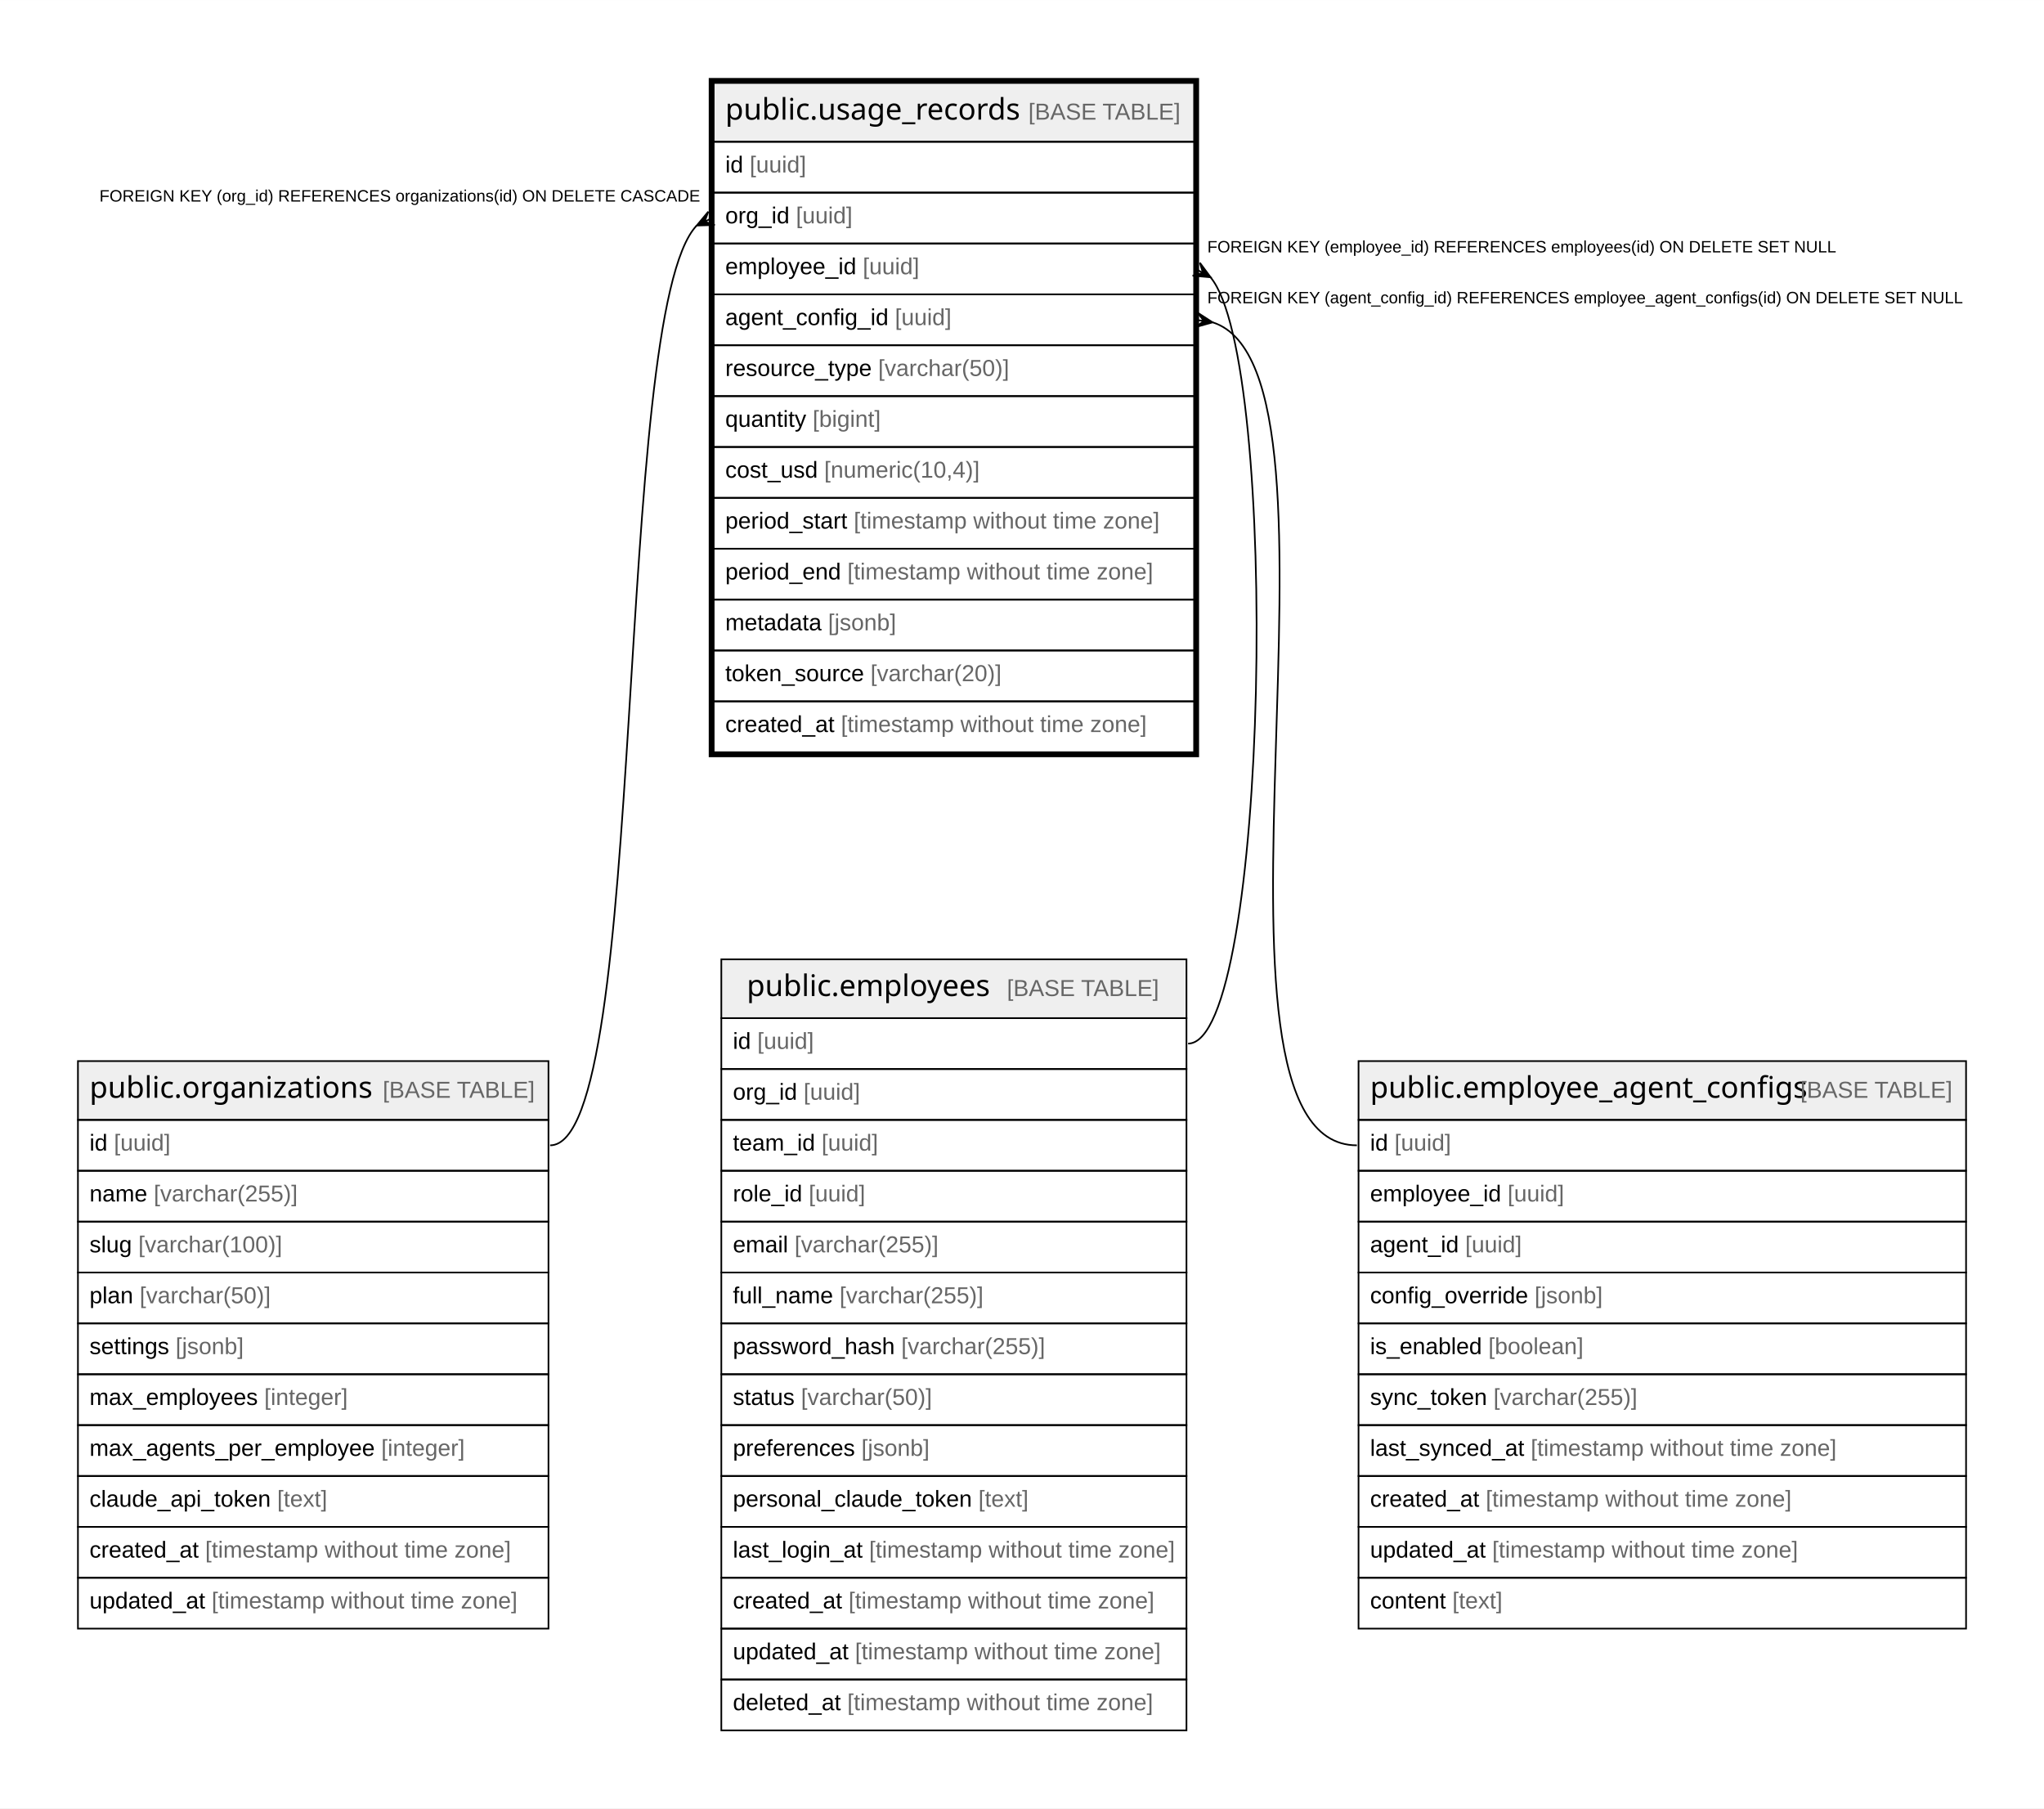
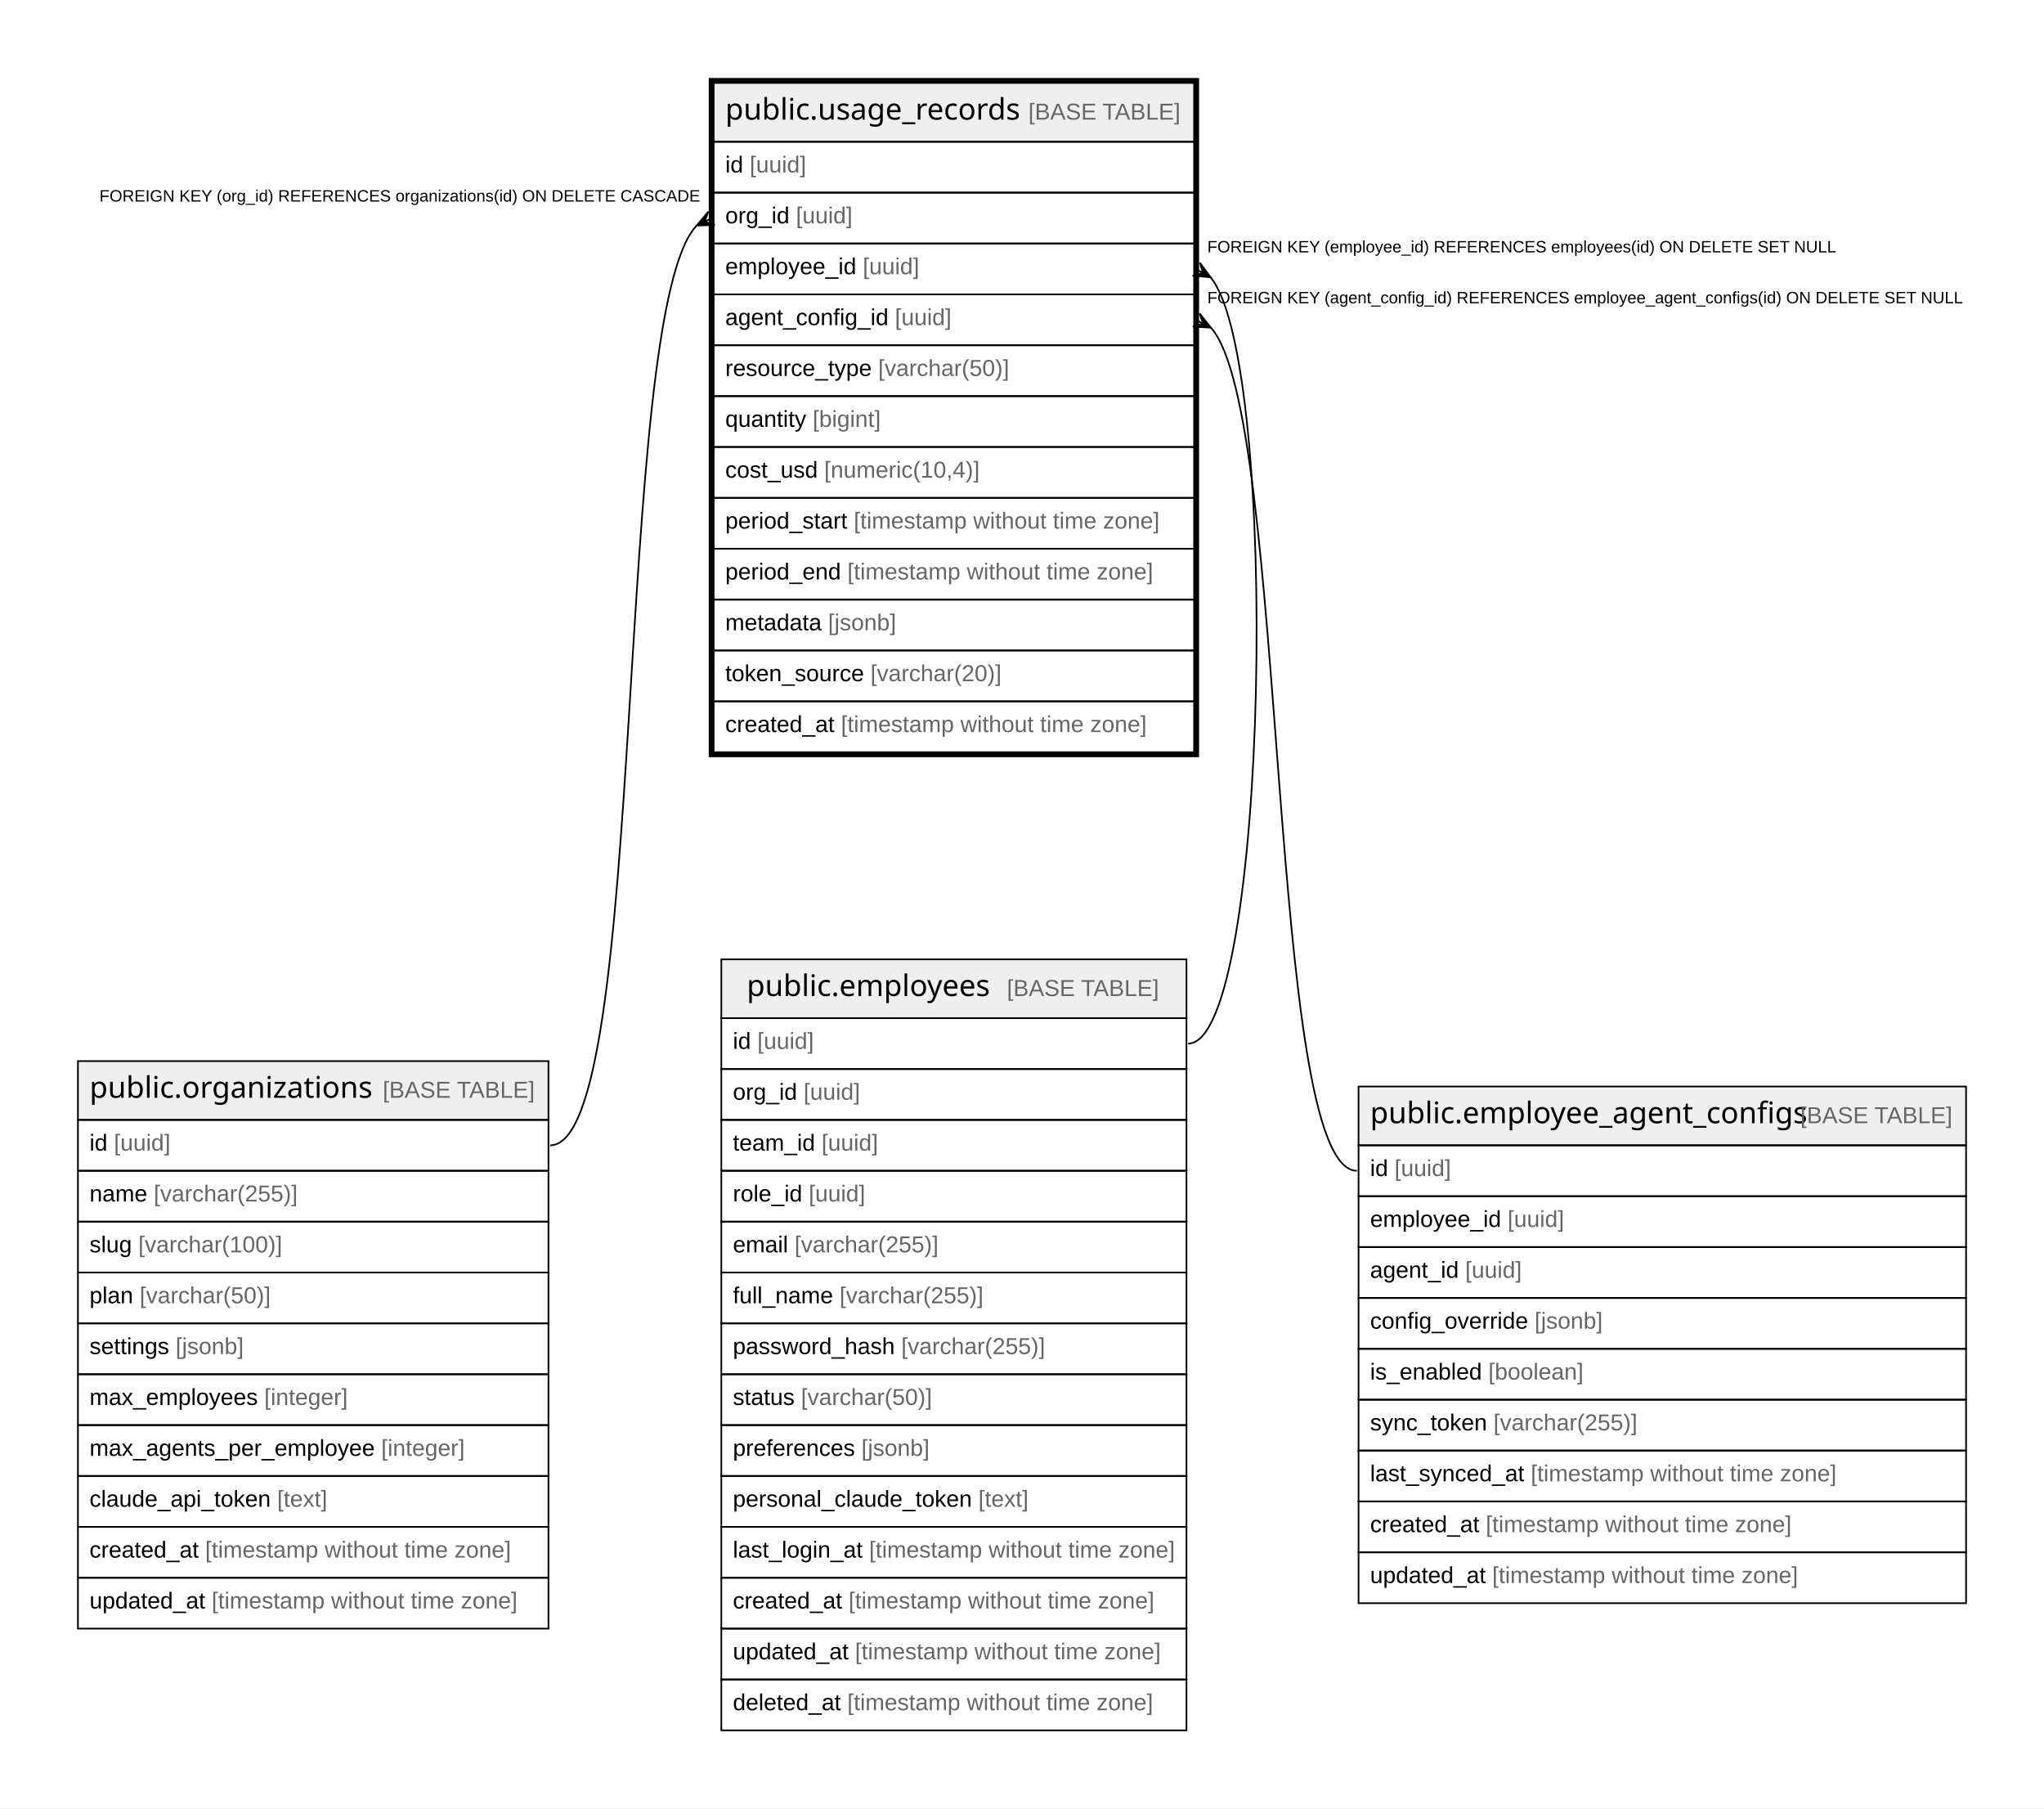
<svg xmlns="http://www.w3.org/2000/svg" width="1238pt" height="1095pt" viewBox="0.00 0.00 1237.83 1094.80">
  <g id="graph0" class="graph" transform="scale(1 1) rotate(0) translate(4 1090.8)">
    <polygon fill="white" stroke="none" points="-4,4 -4,-1090.8 1233.83,-1090.8 1233.83,4 -4,4" />
    <g id="node1" class="node">
      <polygon fill="#efefef" stroke="none" points="428.21,-1005 428.21,-1040.6 719.14,-1040.6 719.14,-1005 428.21,-1005" />
      <polygon fill="none" stroke="black" points="428.21,-1005 428.21,-1040.6 719.14,-1040.6 719.14,-1005 428.21,-1005" />
      <text text-anchor="start" x="435.21" y="-1018.4" font-family="Arial Bold" font-size="18.00">public.usage_records</text>
      <text text-anchor="start" x="587.65" y="-1018.4" font-family="Arial" font-size="14.00">    </text>
      <text text-anchor="start" x="618.77" y="-1018.4" font-family="Arial" font-size="14.00" fill="#666666">[BASE TABLE]</text>
      <polygon fill="none" stroke="black" points="428.21,-974.2 428.21,-1005 719.14,-1005 719.14,-974.2 428.21,-974.2" />
      <text text-anchor="start" x="435.21" y="-986.4" font-family="Arial" font-size="14.00">id </text>
      <text text-anchor="start" x="449.99" y="-986.4" font-family="Arial" font-size="14.00" fill="#666666">[uuid]</text>
      <polygon fill="none" stroke="black" points="428.21,-943.4 428.21,-974.2 719.14,-974.2 719.14,-943.4 428.21,-943.4" />
      <text text-anchor="start" x="435.21" y="-955.6" font-family="Arial" font-size="14.00">org_id </text>
      <text text-anchor="start" x="478.01" y="-955.6" font-family="Arial" font-size="14.00" fill="#666666">[uuid]</text>
      <polygon fill="none" stroke="black" points="428.21,-912.6 428.21,-943.4 719.14,-943.4 719.14,-912.6 428.21,-912.6" />
      <text text-anchor="start" x="435.21" y="-924.8" font-family="Arial" font-size="14.00">employee_id </text>
      <text text-anchor="start" x="518.48" y="-924.8" font-family="Arial" font-size="14.00" fill="#666666">[uuid]</text>
      <polygon fill="none" stroke="black" points="428.21,-881.8 428.21,-912.6 719.14,-912.6 719.14,-881.8 428.21,-881.8" />
      <text text-anchor="start" x="435.21" y="-894" font-family="Arial" font-size="14.00">agent_config_id </text>
      <text text-anchor="start" x="537.96" y="-894" font-family="Arial" font-size="14.00" fill="#666666">[uuid]</text>
      <polygon fill="none" stroke="black" points="428.21,-851 428.21,-881.8 719.14,-881.8 719.14,-851 428.21,-851" />
      <text text-anchor="start" x="435.21" y="-863.2" font-family="Arial" font-size="14.00">resource_type </text>
      <text text-anchor="start" x="527.81" y="-863.2" font-family="Arial" font-size="14.00" fill="#666666">[varchar(50)]</text>
      <polygon fill="none" stroke="black" points="428.21,-820.2 428.21,-851 719.14,-851 719.14,-820.2 428.21,-820.2" />
      <text text-anchor="start" x="435.21" y="-832.4" font-family="Arial" font-size="14.00">quantity </text>
      <text text-anchor="start" x="488.13" y="-832.4" font-family="Arial" font-size="14.00" fill="#666666">[bigint]</text>
      <polygon fill="none" stroke="black" points="428.21,-789.4 428.21,-820.2 719.14,-820.2 719.14,-789.4 428.21,-789.4" />
      <text text-anchor="start" x="435.21" y="-801.6" font-family="Arial" font-size="14.00">cost_usd </text>
      <text text-anchor="start" x="495.13" y="-801.6" font-family="Arial" font-size="14.00" fill="#666666">[numeric(10,4)]</text>
      <polygon fill="none" stroke="black" points="428.21,-758.6 428.21,-789.4 719.14,-789.4 719.14,-758.6 428.21,-758.6" />
      <text text-anchor="start" x="435.21" y="-770.8" font-family="Arial" font-size="14.00">period_start </text>
      <text text-anchor="start" x="513.03" y="-770.8" font-family="Arial" font-size="14.00" fill="#666666">[timestamp without time zone]</text>
      <polygon fill="none" stroke="black" points="428.21,-727.8 428.21,-758.6 719.14,-758.6 719.14,-727.8 428.21,-727.8" />
      <text text-anchor="start" x="435.21" y="-740" font-family="Arial" font-size="14.00">period_end </text>
      <text text-anchor="start" x="509.16" y="-740" font-family="Arial" font-size="14.00" fill="#666666">[timestamp without time zone]</text>
      <polygon fill="none" stroke="black" points="428.21,-697 428.21,-727.8 719.14,-727.8 719.14,-697 428.21,-697" />
      <text text-anchor="start" x="435.21" y="-709.2" font-family="Arial" font-size="14.00">metadata </text>
      <text text-anchor="start" x="497.47" y="-709.2" font-family="Arial" font-size="14.00" fill="#666666">[jsonb]</text>
      <polygon fill="none" stroke="black" points="428.21,-666.2 428.21,-697 719.14,-697 719.14,-666.2 428.21,-666.2" />
      <text text-anchor="start" x="435.21" y="-678.4" font-family="Arial" font-size="14.00">token_source </text>
      <text text-anchor="start" x="523.15" y="-678.4" font-family="Arial" font-size="14.00" fill="#666666">[varchar(20)]</text>
      <polygon fill="none" stroke="black" points="428.21,-635.4 428.21,-666.2 719.14,-666.2 719.14,-635.4 428.21,-635.4" />
      <text text-anchor="start" x="435.21" y="-647.6" font-family="Arial" font-size="14.00">created_at </text>
      <text text-anchor="start" x="505.26" y="-647.6" font-family="Arial" font-size="14.00" fill="#666666">[timestamp without time zone]</text>
      <polygon fill="none" stroke="black" stroke-width="3" points="426.71,-633.9 426.71,-1042.1 720.64,-1042.1 720.64,-633.9 426.71,-633.9" />
    </g>
    <g id="node2" class="node">
      <polygon fill="#efefef" stroke="none" points="43.2,-412.8 43.2,-448.4 328.15,-448.4 328.15,-412.8 43.2,-412.8" />
      <polygon fill="none" stroke="black" points="43.2,-412.8 43.2,-448.4 328.15,-448.4 328.15,-412.8 43.2,-412.8" />
      <text text-anchor="start" x="50.2" y="-426.2" font-family="Arial Bold" font-size="18.00">public.organizations</text>
      <text text-anchor="start" x="196.66" y="-426.2" font-family="Arial" font-size="14.00">    </text>
      <text text-anchor="start" x="227.78" y="-426.2" font-family="Arial" font-size="14.00" fill="#666666">[BASE TABLE]</text>
      <polygon fill="none" stroke="black" points="43.2,-382 43.2,-412.8 328.15,-412.8 328.15,-382 43.2,-382" />
      <text text-anchor="start" x="50.2" y="-394.2" font-family="Arial" font-size="14.00">id </text>
      <text text-anchor="start" x="64.99" y="-394.2" font-family="Arial" font-size="14.00" fill="#666666">[uuid]</text>
      <polygon fill="none" stroke="black" points="43.2,-351.2 43.2,-382 328.15,-382 328.15,-351.2 43.2,-351.2" />
      <text text-anchor="start" x="50.2" y="-363.4" font-family="Arial" font-size="14.00">name </text>
      <text text-anchor="start" x="89.11" y="-363.4" font-family="Arial" font-size="14.00" fill="#666666">[varchar(255)]</text>
      <polygon fill="none" stroke="black" points="43.2,-320.4 43.2,-351.2 328.15,-351.2 328.15,-320.4 43.2,-320.4" />
      <text text-anchor="start" x="50.2" y="-332.6" font-family="Arial" font-size="14.00">slug </text>
      <text text-anchor="start" x="79.77" y="-332.6" font-family="Arial" font-size="14.00" fill="#666666">[varchar(100)]</text>
      <polygon fill="none" stroke="black" points="43.2,-289.6 43.2,-320.4 328.15,-320.4 328.15,-289.6 43.2,-289.6" />
      <text text-anchor="start" x="50.2" y="-301.8" font-family="Arial" font-size="14.00">plan </text>
      <text text-anchor="start" x="80.56" y="-301.8" font-family="Arial" font-size="14.00" fill="#666666">[varchar(50)]</text>
      <polygon fill="none" stroke="black" points="43.2,-258.8 43.2,-289.6 328.15,-289.6 328.15,-258.8 43.2,-258.8" />
      <text text-anchor="start" x="50.2" y="-271" font-family="Arial" font-size="14.00">settings </text>
      <text text-anchor="start" x="102.34" y="-271" font-family="Arial" font-size="14.00" fill="#666666">[jsonb]</text>
      <polygon fill="none" stroke="black" points="43.2,-228 43.2,-258.8 328.15,-258.8 328.15,-228 43.2,-228" />
      <text text-anchor="start" x="50.2" y="-240.2" font-family="Arial" font-size="14.00">max_employees </text>
      <text text-anchor="start" x="156.03" y="-240.2" font-family="Arial" font-size="14.00" fill="#666666">[integer]</text>
      <polygon fill="none" stroke="black" points="43.2,-197.2 43.2,-228 328.15,-228 328.15,-197.2 43.2,-197.2" />
      <text text-anchor="start" x="50.2" y="-209.4" font-family="Arial" font-size="14.00">max_agents_per_employee </text>
      <text text-anchor="start" x="226.87" y="-209.4" font-family="Arial" font-size="14.00" fill="#666666">[integer]</text>
      <polygon fill="none" stroke="black" points="43.2,-166.4 43.2,-197.2 328.15,-197.2 328.15,-166.4 43.2,-166.4" />
      <text text-anchor="start" x="50.2" y="-178.6" font-family="Arial" font-size="14.00">claude_api_token </text>
      <text text-anchor="start" x="163.85" y="-178.6" font-family="Arial" font-size="14.00" fill="#666666">[text]</text>
      <polygon fill="none" stroke="black" points="43.2,-135.6 43.2,-166.4 328.15,-166.4 328.15,-135.6 43.2,-135.6" />
      <text text-anchor="start" x="50.2" y="-147.8" font-family="Arial" font-size="14.00">created_at </text>
      <text text-anchor="start" x="120.25" y="-147.8" font-family="Arial" font-size="14.00" fill="#666666">[timestamp without time zone]</text>
      <polygon fill="none" stroke="black" points="43.2,-104.8 43.2,-135.6 328.15,-135.6 328.15,-104.8 43.2,-104.8" />
      <text text-anchor="start" x="50.2" y="-117" font-family="Arial" font-size="14.00">updated_at </text>
      <text text-anchor="start" x="124.16" y="-117" font-family="Arial" font-size="14.00" fill="#666666">[timestamp without time zone]</text>
    </g>
    <g id="edge1" class="edge">
      <path fill="none" stroke="black" d="M417.93,-954.28C366.64,-901.15 389.13,-397.4 329.15,-397.4" />
      <polygon fill="black" stroke="black" points="417.92,-954.27 424.94,-962.7 422.71,-956.61 426.61,-958.51 426.61,-958.51 426.61,-958.51 422.71,-956.61 428.88,-954.61 417.92,-954.27" />
      <text text-anchor="start" x="56.22" y="-968.8" font-family="Arial" font-size="10.00">FOREIGN KEY (org_id) REFERENCES organizations(id) ON DELETE CASCADE</text>
    </g>
    <g id="node3" class="node">
      <polygon fill="#efefef" stroke="none" points="432.83,-474.4 432.83,-510 714.52,-510 714.52,-474.4 432.83,-474.4" />
      <polygon fill="none" stroke="black" points="432.83,-474.4 432.83,-510 714.52,-510 714.52,-474.4 432.83,-474.4" />
      <text text-anchor="start" x="448.2" y="-487.8" font-family="Arial Bold" font-size="18.00">public.employees</text>
      <text text-anchor="start" x="574.66" y="-487.8" font-family="Arial" font-size="14.00">    </text>
      <text text-anchor="start" x="605.78" y="-487.8" font-family="Arial" font-size="14.00" fill="#666666">[BASE TABLE]</text>
      <polygon fill="none" stroke="black" points="432.83,-443.6 432.83,-474.4 714.52,-474.4 714.52,-443.6 432.83,-443.6" />
      <text text-anchor="start" x="439.83" y="-455.8" font-family="Arial" font-size="14.00">id </text>
      <text text-anchor="start" x="454.62" y="-455.8" font-family="Arial" font-size="14.00" fill="#666666">[uuid]</text>
      <polygon fill="none" stroke="black" points="432.83,-412.8 432.83,-443.6 714.52,-443.6 714.52,-412.8 432.83,-412.8" />
      <text text-anchor="start" x="439.83" y="-425" font-family="Arial" font-size="14.00">org_id </text>
      <text text-anchor="start" x="482.64" y="-425" font-family="Arial" font-size="14.00" fill="#666666">[uuid]</text>
      <polygon fill="none" stroke="black" points="432.83,-382 432.83,-412.8 714.52,-412.8 714.52,-382 432.83,-382" />
      <text text-anchor="start" x="439.83" y="-394.2" font-family="Arial" font-size="14.00">team_id </text>
      <text text-anchor="start" x="493.53" y="-394.2" font-family="Arial" font-size="14.00" fill="#666666">[uuid]</text>
      <polygon fill="none" stroke="black" points="432.83,-351.2 432.83,-382 714.52,-382 714.52,-351.2 432.83,-351.2" />
      <text text-anchor="start" x="439.83" y="-363.4" font-family="Arial" font-size="14.00">role_id </text>
      <text text-anchor="start" x="485.75" y="-363.4" font-family="Arial" font-size="14.00" fill="#666666">[uuid]</text>
      <polygon fill="none" stroke="black" points="432.83,-320.4 432.83,-351.2 714.52,-351.2 714.52,-320.4 432.83,-320.4" />
      <text text-anchor="start" x="439.83" y="-332.6" font-family="Arial" font-size="14.00">email </text>
      <text text-anchor="start" x="477.18" y="-332.6" font-family="Arial" font-size="14.00" fill="#666666">[varchar(255)]</text>
      <polygon fill="none" stroke="black" points="432.83,-289.6 432.83,-320.4 714.52,-320.4 714.52,-289.6 432.83,-289.6" />
      <text text-anchor="start" x="439.83" y="-301.8" font-family="Arial" font-size="14.00">full_name </text>
      <text text-anchor="start" x="504.42" y="-301.8" font-family="Arial" font-size="14.00" fill="#666666">[varchar(255)]</text>
      <polygon fill="none" stroke="black" points="432.83,-258.8 432.83,-289.6 714.52,-289.6 714.52,-258.8 432.83,-258.8" />
      <text text-anchor="start" x="439.83" y="-271" font-family="Arial" font-size="14.00">password_hash </text>
      <text text-anchor="start" x="541.78" y="-271" font-family="Arial" font-size="14.00" fill="#666666">[varchar(255)]</text>
      <polygon fill="none" stroke="black" points="432.83,-228 432.83,-258.8 714.52,-258.8 714.52,-228 432.83,-228" />
      <text text-anchor="start" x="439.83" y="-240.2" font-family="Arial" font-size="14.00">status </text>
      <text text-anchor="start" x="481.07" y="-240.2" font-family="Arial" font-size="14.00" fill="#666666">[varchar(50)]</text>
      <polygon fill="none" stroke="black" points="432.83,-197.2 432.83,-228 714.52,-228 714.52,-197.2 432.83,-197.2" />
      <text text-anchor="start" x="439.83" y="-209.4" font-family="Arial" font-size="14.00">preferences </text>
      <text text-anchor="start" x="517.65" y="-209.4" font-family="Arial" font-size="14.00" fill="#666666">[jsonb]</text>
      <polygon fill="none" stroke="black" points="432.83,-166.4 432.83,-197.2 714.52,-197.2 714.52,-166.4 432.83,-166.4" />
      <text text-anchor="start" x="439.83" y="-178.6" font-family="Arial" font-size="14.00">personal_claude_token </text>
      <text text-anchor="start" x="588.5" y="-178.6" font-family="Arial" font-size="14.00" fill="#666666">[text]</text>
      <polygon fill="none" stroke="black" points="432.83,-135.6 432.83,-166.4 714.52,-166.4 714.52,-135.6 432.83,-135.6" />
      <text text-anchor="start" x="439.83" y="-147.8" font-family="Arial" font-size="14.00">last_login_at </text>
      <text text-anchor="start" x="522.33" y="-147.8" font-family="Arial" font-size="14.00" fill="#666666">[timestamp without time zone]</text>
      <polygon fill="none" stroke="black" points="432.83,-104.8 432.83,-135.6 714.52,-135.6 714.52,-104.8 432.83,-104.8" />
      <text text-anchor="start" x="439.83" y="-117" font-family="Arial" font-size="14.00">created_at </text>
      <text text-anchor="start" x="509.88" y="-117" font-family="Arial" font-size="14.00" fill="#666666">[timestamp without time zone]</text>
      <polygon fill="none" stroke="black" points="432.83,-74 432.83,-104.8 714.52,-104.8 714.52,-74 432.83,-74" />
      <text text-anchor="start" x="439.83" y="-86.2" font-family="Arial" font-size="14.00">updated_at </text>
      <text text-anchor="start" x="513.79" y="-86.2" font-family="Arial" font-size="14.00" fill="#666666">[timestamp without time zone]</text>
      <polygon fill="none" stroke="black" points="432.83,-43.2 432.83,-74 714.52,-74 714.52,-43.2 432.83,-43.2" />
      <text text-anchor="start" x="439.83" y="-55.4" font-family="Arial" font-size="14.00">deleted_at </text>
      <text text-anchor="start" x="509.11" y="-55.4" font-family="Arial" font-size="14.00" fill="#666666">[timestamp without time zone]</text>
    </g>
    <g id="edge2" class="edge">
      <path fill="none" stroke="black" d="M728.99,-923.05C771.52,-872.93 764.48,-459 715.52,-459" />
      <polygon fill="black" stroke="black" points="729.16,-922.95 718.24,-923.91 724.51,-925.56 720.73,-927.67 720.73,-927.67 720.73,-927.67 724.51,-925.56 722.63,-931.76 729.16,-922.95" />
      <text text-anchor="start" x="727.14" y="-938" font-family="Arial" font-size="10.00">FOREIGN KEY (employee_id) REFERENCES employees(id) ON DELETE SET NULL</text>
    </g>
    <g id="node4" class="node">
-       <polygon fill="#efefef" stroke="none" points="818.72,-412.8 818.72,-448.4 1186.63,-448.4 1186.63,-412.8 818.72,-412.8" />
-       <polygon fill="none" stroke="black" points="818.72,-412.8 818.72,-448.4 1186.63,-448.4 1186.63,-412.8 818.72,-412.8" />
-       <text text-anchor="start" x="825.72" y="-426.2" font-family="Arial Bold" font-size="18.00">public.employee_agent_configs</text>
-       <text text-anchor="start" x="1055.15" y="-426.2" font-family="Arial" font-size="14.00">    </text>
-       <text text-anchor="start" x="1086.26" y="-426.2" font-family="Arial" font-size="14.00" fill="#666666">[BASE TABLE]</text>
-       <polygon fill="none" stroke="black" points="818.72,-382 818.72,-412.8 1186.63,-412.8 1186.63,-382 818.72,-382" />
-       <text text-anchor="start" x="825.72" y="-394.2" font-family="Arial" font-size="14.00">id </text>
-       <text text-anchor="start" x="840.5" y="-394.2" font-family="Arial" font-size="14.00" fill="#666666">[uuid]</text>
-       <polygon fill="none" stroke="black" points="818.72,-351.2 818.72,-382 1186.63,-382 1186.63,-351.2 818.72,-351.2" />
-       <text text-anchor="start" x="825.72" y="-363.4" font-family="Arial" font-size="14.00">employee_id </text>
-       <text text-anchor="start" x="908.99" y="-363.4" font-family="Arial" font-size="14.00" fill="#666666">[uuid]</text>
-       <polygon fill="none" stroke="black" points="818.72,-320.4 818.72,-351.2 1186.63,-351.2 1186.63,-320.4 818.72,-320.4" />
-       <text text-anchor="start" x="825.72" y="-332.6" font-family="Arial" font-size="14.00">agent_id </text>
-       <text text-anchor="start" x="883.32" y="-332.6" font-family="Arial" font-size="14.00" fill="#666666">[uuid]</text>
-       <polygon fill="none" stroke="black" points="818.72,-289.6 818.72,-320.4 1186.63,-320.4 1186.63,-289.6 818.72,-289.6" />
-       <text text-anchor="start" x="825.72" y="-301.8" font-family="Arial" font-size="14.00">config_override </text>
-       <text text-anchor="start" x="925.33" y="-301.8" font-family="Arial" font-size="14.00" fill="#666666">[jsonb]</text>
-       <polygon fill="none" stroke="black" points="818.72,-258.8 818.72,-289.6 1186.63,-289.6 1186.63,-258.8 818.72,-258.8" />
-       <text text-anchor="start" x="825.72" y="-271" font-family="Arial" font-size="14.00">is_enabled </text>
-       <text text-anchor="start" x="897.33" y="-271" font-family="Arial" font-size="14.00" fill="#666666">[boolean]</text>
-       <polygon fill="none" stroke="black" points="818.72,-228 818.72,-258.8 1186.63,-258.8 1186.63,-228 818.72,-228" />
-       <text text-anchor="start" x="825.72" y="-240.2" font-family="Arial" font-size="14.00">sync_token </text>
-       <text text-anchor="start" x="900.43" y="-240.2" font-family="Arial" font-size="14.00" fill="#666666">[varchar(255)]</text>
-       <polygon fill="none" stroke="black" points="818.72,-197.2 818.72,-228 1186.63,-228 1186.63,-197.2 818.72,-197.2" />
-       <text text-anchor="start" x="825.72" y="-209.4" font-family="Arial" font-size="14.00">last_synced_at </text>
-       <text text-anchor="start" x="923" y="-209.4" font-family="Arial" font-size="14.00" fill="#666666">[timestamp without time zone]</text>
-       <polygon fill="none" stroke="black" points="818.72,-166.4 818.72,-197.2 1186.63,-197.2 1186.63,-166.4 818.72,-166.4" />
-       <text text-anchor="start" x="825.72" y="-178.6" font-family="Arial" font-size="14.00">created_at </text>
-       <text text-anchor="start" x="895.76" y="-178.6" font-family="Arial" font-size="14.00" fill="#666666">[timestamp without time zone]</text>
-       <polygon fill="none" stroke="black" points="818.72,-135.6 818.72,-166.4 1186.63,-166.4 1186.63,-135.6 818.72,-135.6" />
-       <text text-anchor="start" x="825.72" y="-147.8" font-family="Arial" font-size="14.00">updated_at </text>
-       <text text-anchor="start" x="899.67" y="-147.8" font-family="Arial" font-size="14.00" fill="#666666">[timestamp without time zone]</text>
-       <polygon fill="none" stroke="black" points="818.72,-104.8 818.72,-135.6 1186.63,-135.6 1186.63,-104.8 818.72,-104.8" />
-       <text text-anchor="start" x="825.72" y="-117" font-family="Arial" font-size="14.00">content </text>
-       <text text-anchor="start" x="875.53" y="-117" font-family="Arial" font-size="14.00" fill="#666666">[text]</text>
+       <polygon fill="#efefef" stroke="none" points="818.72,-397.4 818.72,-433 1186.63,-433 1186.63,-397.4 818.72,-397.4" />
+       <polygon fill="none" stroke="black" points="818.72,-397.4 818.72,-433 1186.63,-433 1186.63,-397.4 818.72,-397.4" />
+       <text text-anchor="start" x="825.72" y="-410.8" font-family="Arial Bold" font-size="18.00">public.employee_agent_configs</text>
+       <text text-anchor="start" x="1055.15" y="-410.8" font-family="Arial" font-size="14.00">    </text>
+       <text text-anchor="start" x="1086.26" y="-410.8" font-family="Arial" font-size="14.00" fill="#666666">[BASE TABLE]</text>
+       <polygon fill="none" stroke="black" points="818.72,-366.6 818.72,-397.4 1186.63,-397.4 1186.63,-366.6 818.72,-366.6" />
+       <text text-anchor="start" x="825.72" y="-378.8" font-family="Arial" font-size="14.00">id </text>
+       <text text-anchor="start" x="840.5" y="-378.8" font-family="Arial" font-size="14.00" fill="#666666">[uuid]</text>
+       <polygon fill="none" stroke="black" points="818.72,-335.8 818.72,-366.6 1186.63,-366.6 1186.63,-335.8 818.72,-335.8" />
+       <text text-anchor="start" x="825.72" y="-348" font-family="Arial" font-size="14.00">employee_id </text>
+       <text text-anchor="start" x="908.99" y="-348" font-family="Arial" font-size="14.00" fill="#666666">[uuid]</text>
+       <polygon fill="none" stroke="black" points="818.72,-305 818.72,-335.8 1186.63,-335.8 1186.63,-305 818.72,-305" />
+       <text text-anchor="start" x="825.72" y="-317.2" font-family="Arial" font-size="14.00">agent_id </text>
+       <text text-anchor="start" x="883.32" y="-317.2" font-family="Arial" font-size="14.00" fill="#666666">[uuid]</text>
+       <polygon fill="none" stroke="black" points="818.72,-274.2 818.72,-305 1186.63,-305 1186.63,-274.2 818.72,-274.2" />
+       <text text-anchor="start" x="825.72" y="-286.4" font-family="Arial" font-size="14.00">config_override </text>
+       <text text-anchor="start" x="925.33" y="-286.4" font-family="Arial" font-size="14.00" fill="#666666">[jsonb]</text>
+       <polygon fill="none" stroke="black" points="818.72,-243.4 818.72,-274.2 1186.63,-274.2 1186.63,-243.4 818.72,-243.4" />
+       <text text-anchor="start" x="825.72" y="-255.6" font-family="Arial" font-size="14.00">is_enabled </text>
+       <text text-anchor="start" x="897.33" y="-255.6" font-family="Arial" font-size="14.00" fill="#666666">[boolean]</text>
+       <polygon fill="none" stroke="black" points="818.72,-212.6 818.72,-243.4 1186.63,-243.4 1186.63,-212.6 818.72,-212.6" />
+       <text text-anchor="start" x="825.72" y="-224.8" font-family="Arial" font-size="14.00">sync_token </text>
+       <text text-anchor="start" x="900.43" y="-224.8" font-family="Arial" font-size="14.00" fill="#666666">[varchar(255)]</text>
+       <polygon fill="none" stroke="black" points="818.72,-181.8 818.72,-212.6 1186.63,-212.6 1186.63,-181.8 818.72,-181.8" />
+       <text text-anchor="start" x="825.72" y="-194" font-family="Arial" font-size="14.00">last_synced_at </text>
+       <text text-anchor="start" x="923" y="-194" font-family="Arial" font-size="14.00" fill="#666666">[timestamp without time zone]</text>
+       <polygon fill="none" stroke="black" points="818.72,-151 818.72,-181.8 1186.63,-181.8 1186.63,-151 818.72,-151" />
+       <text text-anchor="start" x="825.72" y="-163.2" font-family="Arial" font-size="14.00">created_at </text>
+       <text text-anchor="start" x="895.76" y="-163.2" font-family="Arial" font-size="14.00" fill="#666666">[timestamp without time zone]</text>
+       <polygon fill="none" stroke="black" points="818.72,-120.2 818.72,-151 1186.63,-151 1186.63,-120.2 818.72,-120.2" />
+       <text text-anchor="start" x="825.72" y="-132.4" font-family="Arial" font-size="14.00">updated_at </text>
+       <text text-anchor="start" x="899.67" y="-132.4" font-family="Arial" font-size="14.00" fill="#666666">[timestamp without time zone]</text>
    </g>
    <g id="edge3" class="edge">
-       <path fill="none" stroke="black" d="M730.35,-895.68C825.26,-865.51 708.2,-397.4 817.72,-397.4" />
-       <polygon fill="black" stroke="black" points="730.36,-895.67 719.81,-892.7 725.09,-896.46 720.8,-897.1 720.8,-897.1 720.8,-897.1 725.09,-896.46 721.14,-901.6 730.36,-895.67" />
+       <path fill="none" stroke="black" d="M729.33,-892.43C776.51,-840.49 762.75,-382 817.72,-382" />
+       <polygon fill="black" stroke="black" points="729.31,-892.44 718.37,-893.05 724.58,-894.9 720.74,-896.89 720.74,-896.89 720.74,-896.89 724.58,-894.9 722.51,-901.04 729.31,-892.44" />
      <text text-anchor="start" x="727.14" y="-907.2" font-family="Arial" font-size="10.00">FOREIGN KEY (agent_config_id) REFERENCES employee_agent_configs(id) ON DELETE SET NULL</text>
    </g>
  </g>
</svg>
